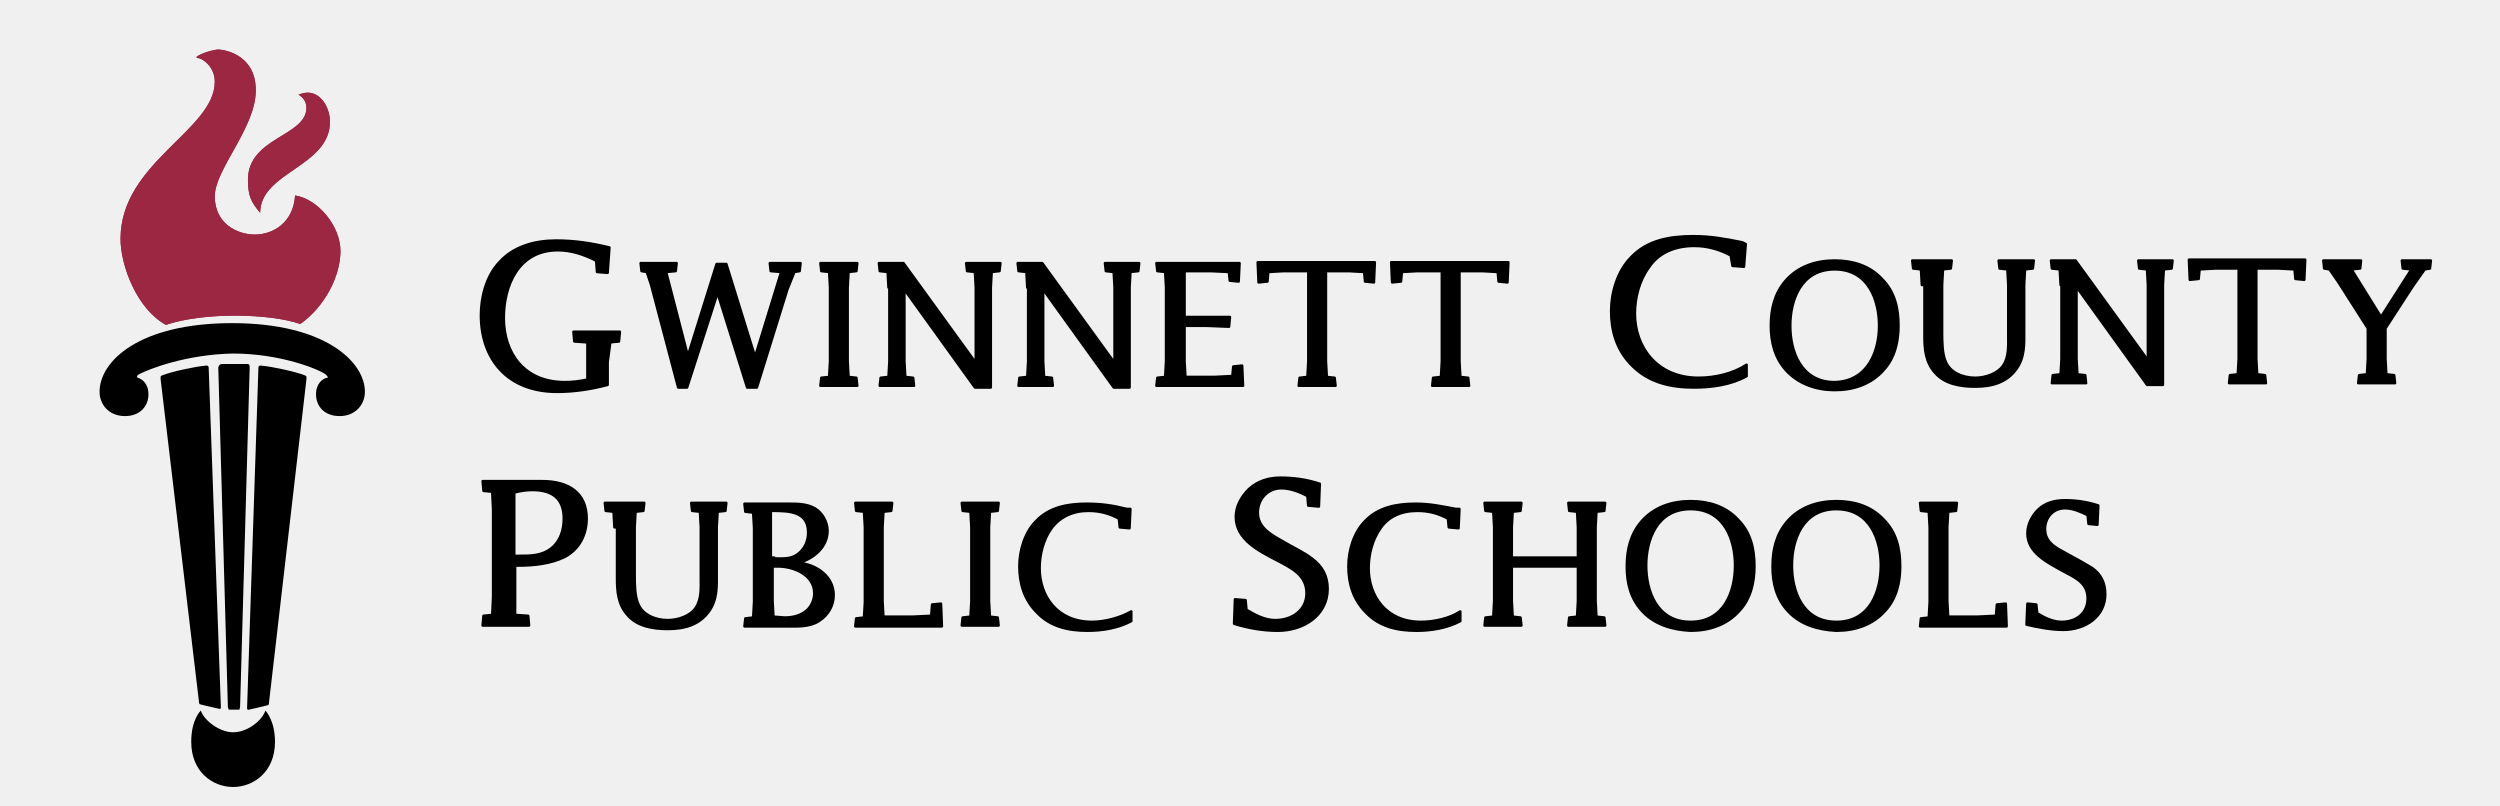
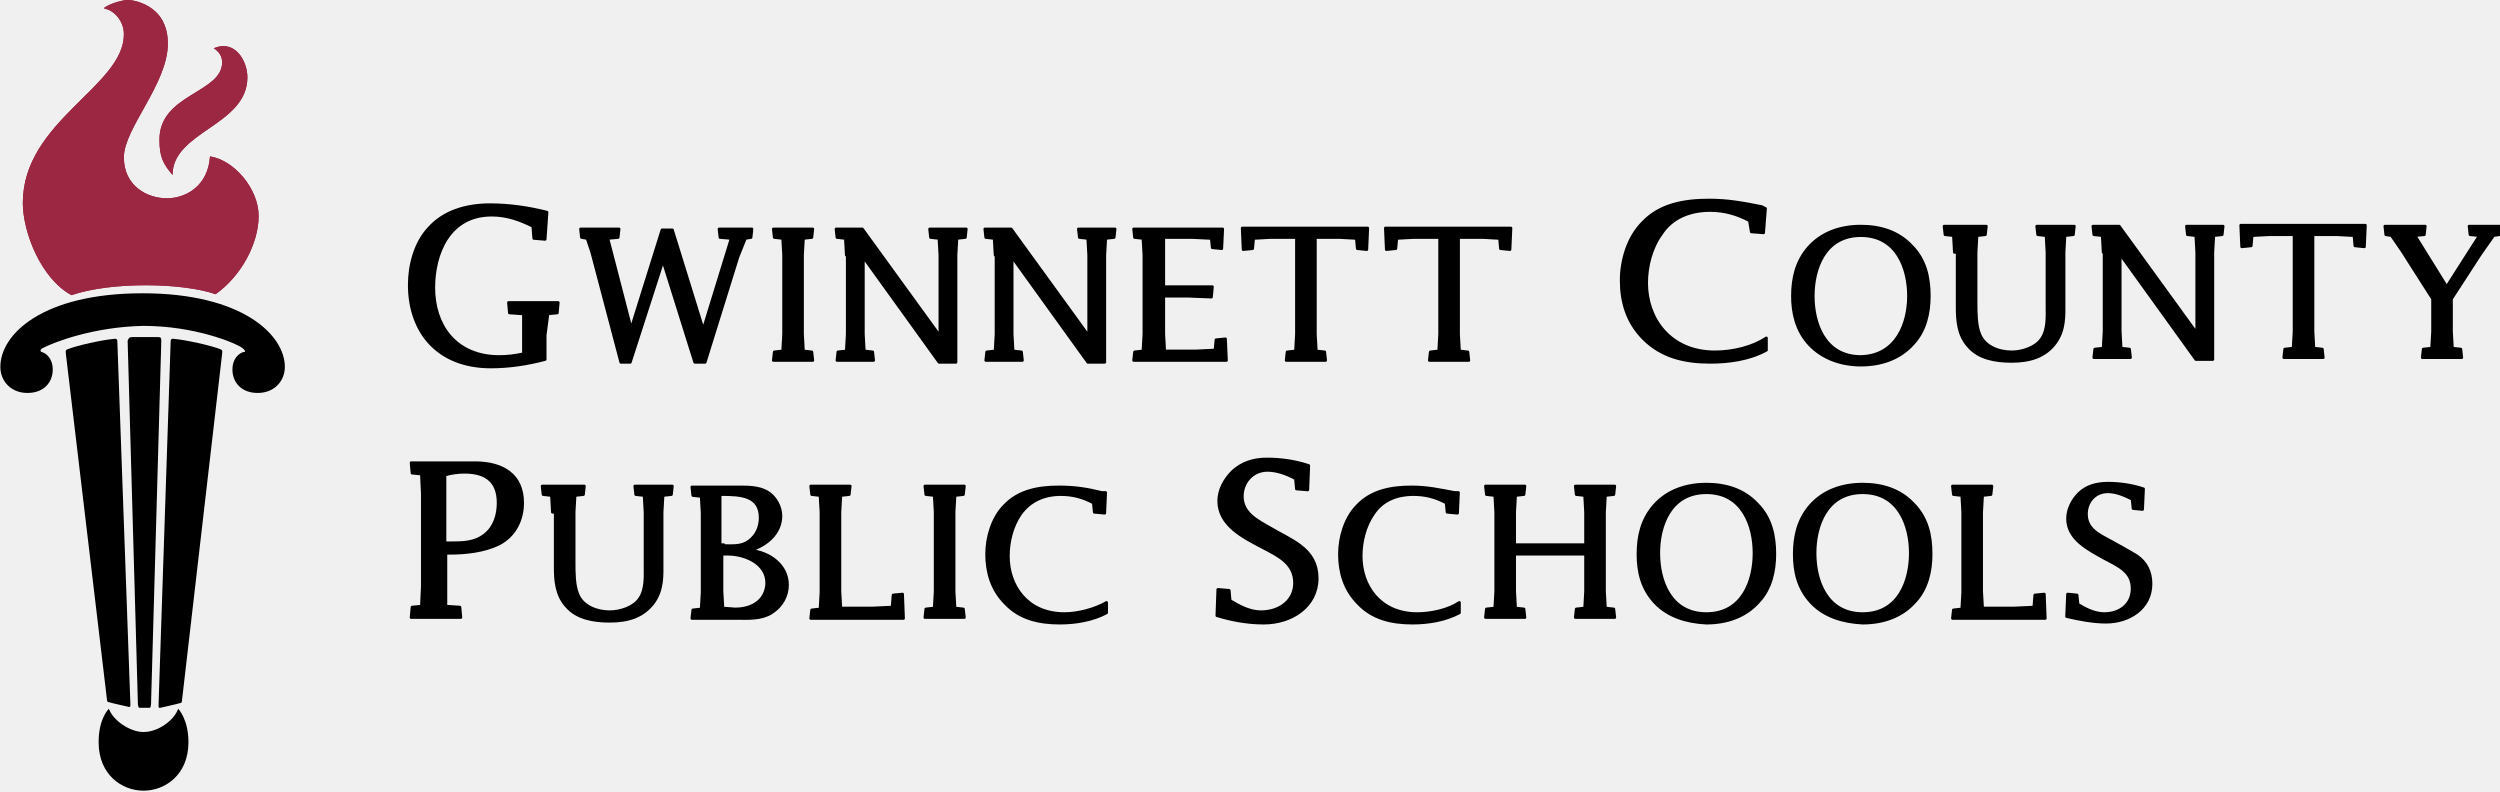
- <svg xmlns="http://www.w3.org/2000/svg" width="267" height="86" viewBox="0 0 267 86" fill="none">
+ <svg xmlns="http://www.w3.org/2000/svg" width="249" height="78.8" viewBox="10.6 5.3 249 78.8" fill="none">
  <path d="M62.651 36.552L61.346 36.46L61.253 35.439H66.193L66.1 36.46L65.168 36.552L64.888 38.686V41.098C63.117 41.562 61.346 41.84 59.482 41.84C54.169 41.84 51.373 38.315 51.373 33.676C51.373 31.728 51.932 29.502 53.33 28.017C54.822 26.347 57.059 25.698 59.389 25.698C61.346 25.698 63.211 25.976 65.075 26.44L64.888 29.131L63.77 29.038L63.677 27.832C62.372 27.182 61.067 26.718 59.575 26.718C55.288 26.718 53.796 30.615 53.796 33.955C53.796 37.666 55.94 40.82 60.321 40.82C61.16 40.82 61.906 40.727 62.745 40.542V36.552H62.651Z" fill="black" stroke="black" stroke-width="0.288" stroke-miterlimit="10" stroke-linecap="round" stroke-linejoin="round" />
  <path d="M69.549 30.429L69.083 29.038L68.523 28.945L68.43 28.11H72.252L72.159 28.945L71.133 29.038L73.464 38.037L76.54 28.203H77.565L80.641 38.13L83.437 29.038L82.319 28.945L82.225 28.11H85.488L85.395 28.945L84.835 29.038L84.09 30.893L80.827 41.377H79.802L76.633 31.264L73.371 41.377H72.438L69.549 30.429Z" fill="black" stroke="black" stroke-width="0.288" stroke-miterlimit="10" stroke-linecap="round" stroke-linejoin="round" />
  <path d="M88.657 30.708L88.564 29.038L87.725 28.945L87.632 28.11H91.547L91.453 28.945L90.614 29.038L90.521 30.708V38.593L90.614 40.263L91.453 40.356L91.547 41.191H87.632L87.725 40.356L88.564 40.263L88.657 38.593V30.708Z" fill="black" stroke="black" stroke-width="0.288" stroke-miterlimit="10" stroke-linecap="round" stroke-linejoin="round" />
  <path d="M94.902 30.708L94.809 29.038L93.97 28.945L93.877 28.11H96.487L104.223 38.779V30.708L104.13 29.038L103.291 28.945L103.198 28.11H106.833L106.74 28.945L105.901 29.038L105.808 30.708V41.377H104.13L96.58 30.893V38.593L96.673 40.263L97.512 40.356L97.605 41.191H93.97L94.063 40.356L94.902 40.263L94.995 38.593V30.708H94.902Z" fill="black" stroke="black" stroke-width="0.288" stroke-miterlimit="10" stroke-linecap="round" stroke-linejoin="round" />
  <path d="M109.723 30.708L109.629 29.038L108.79 28.945L108.697 28.11H111.307L119.044 38.779V30.708L118.95 29.038L118.112 28.945L118.018 28.11H121.654L121.56 28.945L120.721 29.038L120.628 30.708V41.377H118.95L111.4 30.893V38.593L111.494 40.263L112.332 40.356L112.426 41.191H108.79L108.884 40.356L109.723 40.263L109.816 38.593V30.708H109.723Z" fill="black" stroke="black" stroke-width="0.288" stroke-miterlimit="10" stroke-linecap="round" stroke-linejoin="round" />
  <path d="M220.084 30.429L219.991 28.759L219.152 28.667L219.058 27.832H221.668L229.405 38.501V30.429L229.312 28.759L228.473 28.667L228.38 27.832H232.015L231.922 28.667L231.083 28.759L230.989 30.429V41.098H229.312L221.762 30.615V38.315L221.855 39.985L222.694 40.078L222.787 40.913H219.152L219.245 40.078L220.084 39.985L220.177 38.315V30.429H220.084Z" fill="black" stroke="black" stroke-width="0.288" stroke-miterlimit="10" stroke-linecap="round" stroke-linejoin="round" />
  <path d="M123.518 41.191L123.611 40.356L124.45 40.263L124.543 38.593V30.708L124.45 29.038L123.611 28.945L123.518 28.11H132.373L132.28 30.058L131.348 29.965L131.254 29.038L129.297 28.945H126.501V33.862H131.348L131.254 34.883L128.924 34.79H126.501V38.593L126.594 40.263H129.763L131.627 40.17L131.72 39.15L132.652 39.057L132.746 41.191H123.518Z" fill="black" stroke="black" stroke-width="0.288" stroke-miterlimit="10" stroke-linecap="round" stroke-linejoin="round" />
  <path d="M186.435 26.069L186.248 28.481L185.037 28.388L184.85 27.275C183.639 26.626 182.334 26.255 180.935 26.255C178.885 26.255 177.114 26.997 176.088 28.574C175.063 29.965 174.597 31.821 174.597 33.491C174.597 37.016 176.927 40.356 181.401 40.356C183.172 40.356 185.13 39.892 186.528 38.964V40.17C184.85 41.098 182.8 41.376 180.935 41.376C178.326 41.376 176.088 40.82 174.317 39.057C172.64 37.387 172.08 35.346 172.08 33.212C172.08 31.264 172.733 28.945 174.224 27.461C175.902 25.698 178.232 25.234 180.842 25.234C182.706 25.234 184.198 25.512 186.062 25.884L186.435 26.069Z" fill="black" stroke="black" stroke-width="0.288" stroke-miterlimit="10" stroke-linecap="round" stroke-linejoin="round" />
  <path d="M120.716 54.364L120.623 56.406L119.598 56.313L119.505 55.385C118.479 54.828 117.454 54.55 116.242 54.55C114.564 54.55 113.166 55.2 112.234 56.498C111.395 57.704 111.022 59.282 111.022 60.673C111.022 63.642 112.887 66.425 116.615 66.425C118.013 66.425 119.691 65.961 120.809 65.312V66.332C119.411 67.074 117.734 67.353 116.149 67.353C114.005 67.353 112.141 66.889 110.743 65.404C109.345 64.013 108.879 62.25 108.879 60.487C108.879 58.818 109.438 56.869 110.65 55.663C112.048 54.179 114.005 53.808 116.056 53.808C117.64 53.808 118.852 53.993 120.343 54.364H120.716Z" fill="black" stroke="black" stroke-width="0.288" stroke-miterlimit="10" stroke-linecap="round" stroke-linejoin="round" />
  <path d="M155.857 54.364L155.763 56.406L154.738 56.313L154.645 55.385C153.62 54.828 152.594 54.55 151.382 54.55C149.611 54.55 148.213 55.2 147.374 56.498C146.535 57.704 146.163 59.282 146.163 60.673C146.163 63.642 148.027 66.425 151.755 66.425C153.153 66.425 154.831 66.054 155.95 65.312V66.332C154.552 67.074 152.874 67.353 151.289 67.353C149.145 67.353 147.281 66.889 145.883 65.404C144.485 64.013 144.019 62.25 144.019 60.487C144.019 58.818 144.578 56.869 145.79 55.663C147.188 54.179 149.145 53.808 151.196 53.808C152.781 53.808 153.992 54.086 155.484 54.364H155.857Z" fill="black" stroke="black" stroke-width="0.288" stroke-miterlimit="10" stroke-linecap="round" stroke-linejoin="round" />
  <path d="M205.263 30.429L205.17 28.759L204.331 28.667L204.238 27.832H208.433L208.339 28.667L207.5 28.759L207.407 30.429V35.439C207.407 36.367 207.407 37.758 207.78 38.593C208.246 39.799 209.644 40.356 210.949 40.356C212.068 40.356 213.373 39.892 213.932 39.057C214.584 38.129 214.491 36.831 214.491 35.81V30.429L214.398 28.759L213.559 28.667L213.466 27.832H217.194L217.101 28.667L216.262 28.759L216.169 30.429V35.346C216.169 36.738 216.262 38.129 215.33 39.428C214.305 40.82 212.813 41.284 210.949 41.284C209.365 41.284 207.687 41.005 206.662 39.799C205.636 38.686 205.543 37.202 205.543 35.903V30.429H205.263Z" fill="black" stroke="black" stroke-width="0.288" stroke-miterlimit="10" stroke-linecap="round" stroke-linejoin="round" />
  <path d="M65.629 56.313L65.536 54.643L64.697 54.55L64.604 53.715H68.798L68.705 54.55L67.866 54.643L67.773 56.313V61.322C67.773 62.25 67.773 63.642 68.146 64.477C68.612 65.683 70.01 66.239 71.315 66.239C72.433 66.239 73.738 65.776 74.297 64.941C74.95 64.013 74.857 62.714 74.857 61.694V56.313L74.764 54.643L73.925 54.55L73.832 53.715H77.56L77.467 54.55L76.628 54.643L76.535 56.313V61.23C76.535 62.621 76.628 64.013 75.696 65.312C74.67 66.703 73.179 67.167 71.315 67.167C69.73 67.167 68.052 66.889 67.027 65.683C66.002 64.57 65.909 63.085 65.909 61.786V56.313H65.629Z" fill="black" stroke="black" stroke-width="0.288" stroke-miterlimit="10" stroke-linecap="round" stroke-linejoin="round" />
  <path d="M239.005 28.667H236.582L234.904 28.759L234.811 29.78L233.879 29.873L233.786 27.739H246.183L246.089 29.873L245.157 29.78L245.064 28.759L243.386 28.667H240.963V38.315L241.056 39.985L241.895 40.078L241.988 40.913H238.073L238.167 40.078L239.005 39.985L239.099 38.315V28.667H239.005Z" fill="black" stroke="black" stroke-width="0.288" stroke-miterlimit="10" stroke-linecap="round" stroke-linejoin="round" />
  <path d="M139.55 28.945H137.127L135.449 29.038L135.356 30.058L134.423 30.151L134.33 28.017H146.82L146.727 30.151L145.795 30.058L145.702 29.038L144.024 28.945H141.601V38.593L141.694 40.263L142.533 40.356L142.626 41.191H138.711L138.804 40.356L139.643 40.263L139.736 38.593V28.945H139.55Z" fill="black" stroke="black" stroke-width="0.288" stroke-miterlimit="10" stroke-linecap="round" stroke-linejoin="round" />
  <path d="M153.811 28.945H151.388L149.71 29.038L149.617 30.058L148.685 30.151L148.591 28.017H161.082L160.988 30.151L160.056 30.058L159.963 29.038L158.285 28.945H155.862V38.593L155.955 40.263L156.794 40.356L156.887 41.191H152.972L153.065 40.356L153.904 40.263L153.998 38.593V28.945H153.811Z" fill="black" stroke="black" stroke-width="0.288" stroke-miterlimit="10" stroke-linecap="round" stroke-linejoin="round" />
  <path d="M249.818 30.244L248.793 28.759L248.233 28.667L248.14 27.832H252.148L252.055 28.667L251.123 28.759L254.292 33.862L257.554 28.759L256.622 28.667L256.529 27.832H259.605L259.512 28.667L258.953 28.759L257.648 30.615L254.758 35.068V38.315L254.851 39.985L255.69 40.078L255.783 40.913H251.869L251.962 40.078L252.801 39.985L252.894 38.315V35.068L249.818 30.244Z" fill="black" stroke="black" stroke-width="0.288" stroke-miterlimit="10" stroke-linecap="round" stroke-linejoin="round" />
  <path d="M55.003 65.683L56.401 65.776L56.494 66.796H51.554L51.647 65.776L52.58 65.683L52.673 63.735V54.458L52.58 52.509L51.647 52.416L51.554 51.396H57.892C60.689 51.396 62.646 52.602 62.646 55.385C62.646 57.055 61.901 58.632 60.316 59.467C58.825 60.209 56.96 60.395 55.376 60.395H55.003V65.683ZM55.376 59.374C56.681 59.374 57.892 59.374 58.918 58.539C59.85 57.797 60.223 56.591 60.223 55.385C60.223 53.251 59.011 52.324 56.867 52.324C56.215 52.324 55.562 52.416 54.91 52.602V59.374H55.376Z" fill="black" stroke="black" stroke-width="0.288" stroke-miterlimit="10" stroke-linecap="round" stroke-linejoin="round" />
  <path d="M79.517 66.889L79.611 66.054L80.449 65.961L80.543 64.291V56.406L80.449 54.736L79.611 54.643L79.517 53.808H84.178C85.11 53.808 86.135 53.808 86.974 54.272C87.813 54.736 88.372 55.756 88.372 56.684C88.372 58.447 86.881 59.653 85.296 60.116C87.254 60.302 89.025 61.601 89.025 63.549C89.025 64.662 88.466 65.683 87.44 66.332C86.415 66.982 85.11 66.889 83.991 66.889H79.517ZM82.686 59.653C83.619 59.653 84.457 59.745 85.203 59.189C85.949 58.632 86.322 57.797 86.322 56.869C86.322 54.643 84.364 54.55 82.5 54.55H82.314V59.56H82.686V59.653ZM83.805 65.961C84.644 65.961 85.483 65.775 86.135 65.219C86.695 64.755 86.974 64.013 86.974 63.363C86.974 61.415 84.83 60.487 83.059 60.487H82.5V64.198L82.593 65.868L83.805 65.961Z" fill="black" stroke="black" stroke-width="0.288" stroke-miterlimit="10" stroke-linecap="round" stroke-linejoin="round" />
  <path d="M92.38 56.313L92.287 54.643L91.448 54.55L91.355 53.715H95.27L95.177 54.55L94.338 54.643L94.245 56.313V64.198L94.338 65.868H97.507L99.464 65.776L99.558 64.57L100.49 64.477L100.583 66.889H91.355L91.448 66.054L92.287 65.961L92.38 64.291V56.313Z" fill="black" stroke="black" stroke-width="0.288" stroke-miterlimit="10" stroke-linecap="round" stroke-linejoin="round" />
  <path d="M103.752 56.313L103.659 54.643L102.82 54.55L102.727 53.715H106.642L106.548 54.55L105.709 54.643L105.616 56.313V64.198L105.709 65.868L106.548 65.961L106.642 66.796H102.727L102.82 65.961L103.659 65.868L103.752 64.198V56.313Z" fill="black" stroke="black" stroke-width="0.288" stroke-miterlimit="10" stroke-linecap="round" stroke-linejoin="round" />
  <path d="M131.902 64.013L133.02 64.106L133.113 65.126C134.046 65.683 135.071 66.24 136.189 66.24C138.054 66.24 139.545 65.126 139.545 63.364C139.545 61.415 137.96 60.673 136.376 59.838C134.418 58.818 131.995 57.612 131.995 55.2C131.995 54.086 132.554 53.066 133.393 52.231C134.325 51.396 135.444 51.025 136.749 51.025C138.147 51.025 139.545 51.21 140.943 51.674L140.85 54.086L139.731 53.993L139.638 52.973C138.799 52.509 137.774 52.138 136.842 52.138C135.35 52.138 134.325 53.344 134.325 54.736C134.325 56.406 135.817 57.148 137.121 57.89C138.054 58.447 139.265 59.003 140.104 59.653C141.223 60.488 141.782 61.508 141.782 62.9C141.782 65.683 139.265 67.353 136.469 67.353C134.884 67.353 133.3 67.074 131.808 66.611L131.902 64.013Z" fill="black" stroke="black" stroke-width="0.288" stroke-miterlimit="10" stroke-linecap="round" stroke-linejoin="round" />
  <path d="M161.449 64.198L161.542 65.868L162.381 65.961L162.475 66.796H158.56L158.653 65.961L159.492 65.868L159.585 64.198V56.313L159.492 54.643L158.653 54.55L158.56 53.715H162.475L162.381 54.55L161.542 54.643L161.449 56.313V59.56H168.533V56.313L168.44 54.643L167.601 54.55L167.508 53.715H171.423L171.33 54.55L170.491 54.643L170.397 56.313V64.198L170.491 65.868L171.33 65.961L171.423 66.796H167.508L167.601 65.961L168.44 65.868L168.533 64.198V60.487H161.449V64.198Z" fill="black" stroke="black" stroke-width="0.288" stroke-miterlimit="10" stroke-linecap="round" stroke-linejoin="round" />
  <path d="M175.431 65.312C174.126 63.92 173.753 62.25 173.753 60.488C173.753 58.725 174.126 57.055 175.338 55.663C176.643 54.179 178.507 53.53 180.557 53.53C182.515 53.53 184.286 54.086 185.591 55.478C186.989 56.87 187.362 58.632 187.362 60.488C187.362 62.157 186.989 63.92 185.777 65.219C184.472 66.703 182.608 67.353 180.557 67.353C178.6 67.26 176.736 66.703 175.431 65.312ZM185.311 60.395C185.311 57.704 184.193 54.365 180.557 54.365C176.922 54.365 175.804 57.704 175.804 60.395C175.804 63.085 176.922 66.425 180.557 66.425C184.193 66.425 185.311 63.085 185.311 60.395Z" fill="black" stroke="black" stroke-width="0.288" stroke-miterlimit="10" stroke-linecap="round" stroke-linejoin="round" />
  <path d="M190.997 65.312C189.692 63.92 189.319 62.25 189.319 60.488C189.319 58.725 189.692 57.055 190.904 55.663C192.209 54.179 194.073 53.53 196.124 53.53C198.081 53.53 199.852 54.086 201.157 55.478C202.555 56.87 202.928 58.632 202.928 60.488C202.928 62.157 202.555 63.92 201.343 65.219C200.039 66.703 198.174 67.353 196.124 67.353C194.166 67.26 192.302 66.703 190.997 65.312ZM200.877 60.395C200.877 57.704 199.759 54.365 196.124 54.365C192.489 54.365 191.37 57.704 191.37 60.395C191.37 63.085 192.489 66.425 196.124 66.425C199.759 66.425 200.877 63.085 200.877 60.395Z" fill="black" stroke="black" stroke-width="0.288" stroke-miterlimit="10" stroke-linecap="round" stroke-linejoin="round" />
  <path d="M190.816 39.614C189.511 38.222 189.138 36.459 189.138 34.79C189.138 33.027 189.511 31.357 190.723 29.965C192.027 28.481 193.892 27.832 195.942 27.832C197.9 27.832 199.671 28.388 200.976 29.78C202.374 31.172 202.747 32.934 202.747 34.79C202.747 36.459 202.374 38.222 201.162 39.521C199.857 41.005 197.993 41.655 195.942 41.655C193.985 41.655 192.121 41.005 190.816 39.614ZM200.696 34.79C200.696 32.099 199.578 28.759 195.942 28.759C192.307 28.759 191.189 32.099 191.189 34.79C191.189 37.48 192.307 40.82 195.942 40.82C199.578 40.727 200.696 37.387 200.696 34.79Z" fill="black" stroke="black" stroke-width="0.288" stroke-miterlimit="10" stroke-linecap="round" stroke-linejoin="round" />
  <path d="M206.097 56.313L206.004 54.643L205.165 54.55L205.072 53.715H208.987L208.894 54.55L208.055 54.643L207.961 56.313V64.198L208.055 65.868H211.224L213.181 65.776L213.274 64.57L214.207 64.477L214.3 66.889H205.072L205.165 66.054L206.004 65.961L206.097 64.291V56.313Z" fill="black" stroke="black" stroke-width="0.288" stroke-miterlimit="10" stroke-linecap="round" stroke-linejoin="round" />
  <path d="M216.537 64.477L217.469 64.57L217.562 65.497C218.308 65.961 219.24 66.425 220.172 66.425C221.756 66.425 222.968 65.497 222.968 63.92C222.968 62.25 221.663 61.694 220.265 60.952C218.587 60.024 216.537 59.003 216.537 56.962C216.537 56.035 217.003 55.107 217.655 54.457C218.401 53.715 219.426 53.437 220.545 53.437C221.756 53.437 222.968 53.622 224.087 53.993L223.994 56.035L223.061 55.942L222.968 55.014C222.223 54.643 221.384 54.272 220.545 54.272C219.24 54.272 218.401 55.292 218.401 56.498C218.401 57.983 219.613 58.539 220.824 59.189C221.663 59.653 222.689 60.209 223.434 60.673C224.366 61.322 224.832 62.25 224.832 63.456C224.832 65.868 222.689 67.26 220.358 67.26C219.053 67.26 217.655 66.982 216.443 66.703L216.537 64.477Z" fill="black" stroke="black" stroke-width="0.288" stroke-miterlimit="10" stroke-linecap="round" stroke-linejoin="round" />
  <path fill-rule="evenodd" clip-rule="evenodd" d="M24.896 78.207C26.387 78.207 27.972 77.001 28.345 75.888C28.345 75.888 29.37 76.908 29.37 79.228C29.37 82.475 27.04 84.052 24.896 84.052C22.752 84.052 20.422 82.475 20.422 79.228C20.422 76.816 21.447 75.888 21.447 75.888C21.82 77.001 23.498 78.207 24.896 78.207Z" fill="white" />
  <path fill-rule="evenodd" clip-rule="evenodd" d="M21.167 5.937C21.82 5.659 22.938 5.288 23.311 5.288C23.684 5.288 27.319 5.659 27.319 9.648C27.319 13.637 22.938 18.09 22.938 20.966C22.938 23.842 25.269 25.049 27.226 25.049C29.09 25.049 31.327 23.842 31.514 20.874C33.937 21.245 36.361 24.121 36.361 26.811C36.361 29.502 34.683 32.749 32.073 34.604C28.904 33.491 21.82 33.305 17.719 34.697C14.643 33.027 12.872 28.388 12.872 25.512C12.872 17.348 22.938 13.916 22.938 8.721C22.938 7.236 21.82 6.308 21.167 6.216C20.888 6.123 20.888 6.123 21.167 5.937Z" fill="#9B2743" />
  <path fill-rule="evenodd" clip-rule="evenodd" d="M31.887 10.112C34.031 9.184 35.242 11.411 35.242 12.988C35.242 17.812 27.785 18.369 27.785 22.729C26.853 21.616 26.48 20.966 26.48 19.204C26.48 14.658 32.726 14.565 32.726 11.504C32.726 10.854 32.353 10.39 31.887 10.112Z" fill="#9B2743" />
  <path fill-rule="evenodd" clip-rule="evenodd" d="M25.455 75.795C25.642 75.795 25.548 75.795 25.642 75.517L26.667 39.243C26.667 38.872 26.574 38.872 26.201 38.872H23.777C23.498 38.872 23.404 38.964 23.311 39.243L24.337 75.517C24.43 75.702 24.337 75.795 24.523 75.795H25.455Z" fill="white" />
  <path fill-rule="evenodd" clip-rule="evenodd" d="M22.286 39.243C22.286 39.243 22.286 38.964 21.913 39.057C20.794 39.15 18.278 39.706 17.346 40.078C17.066 40.17 17.159 40.356 17.159 40.541L21.261 75.053C21.261 75.053 21.261 75.238 21.447 75.238C21.727 75.331 23.404 75.702 23.404 75.702C23.404 75.702 23.591 75.795 23.591 75.517L22.286 39.243Z" fill="white" />
  <path fill-rule="evenodd" clip-rule="evenodd" d="M27.599 39.243C27.599 39.243 27.599 38.964 27.972 39.057C29.09 39.15 31.607 39.706 32.539 40.078C32.819 40.17 32.725 40.356 32.725 40.541L28.718 75.146C28.718 75.146 28.718 75.331 28.531 75.331C28.251 75.424 26.574 75.795 26.574 75.795C26.574 75.795 26.387 75.888 26.387 75.609L27.599 39.243Z" fill="white" />
  <path fill-rule="evenodd" clip-rule="evenodd" d="M25.455 75.795C25.642 75.795 25.548 75.795 25.642 75.517L26.667 39.243C26.667 38.872 26.574 38.872 26.201 38.872H23.777C23.498 38.872 23.404 38.964 23.311 39.243L24.337 75.517C24.43 75.702 24.337 75.795 24.523 75.795H25.455Z" fill="black" />
  <path fill-rule="evenodd" clip-rule="evenodd" d="M24.896 37.758C29.929 37.758 34.031 39.428 34.776 39.985C34.963 40.17 35.149 40.356 34.869 40.356C34.496 40.449 33.751 40.913 33.751 42.119C33.751 43.325 34.59 44.438 36.267 44.438C37.945 44.438 38.971 43.232 38.971 41.84C38.971 38.686 34.776 34.511 24.803 34.511C14.829 34.511 10.635 38.593 10.635 41.84C10.635 43.232 11.66 44.438 13.338 44.438C15.015 44.438 15.854 43.325 15.854 42.119C15.854 40.913 15.109 40.449 14.736 40.356C14.55 40.263 14.643 40.078 14.829 39.985C15.854 39.428 19.863 37.851 24.896 37.758Z" fill="black" />
  <path fill-rule="evenodd" clip-rule="evenodd" d="M22.286 39.243C22.286 39.243 22.286 38.964 21.913 39.057C20.794 39.15 18.278 39.706 17.346 40.078C17.066 40.17 17.159 40.356 17.159 40.541L21.261 75.053C21.261 75.053 21.261 75.238 21.447 75.238C21.727 75.331 23.404 75.702 23.404 75.702C23.404 75.702 23.591 75.795 23.591 75.517L22.286 39.243Z" fill="black" />
  <path fill-rule="evenodd" clip-rule="evenodd" d="M27.599 39.243C27.599 39.243 27.599 38.964 27.972 39.057C29.09 39.15 31.607 39.706 32.539 40.078C32.819 40.17 32.725 40.356 32.725 40.541L28.718 75.146C28.718 75.146 28.718 75.331 28.531 75.331C28.251 75.424 26.574 75.795 26.574 75.795C26.574 75.795 26.387 75.888 26.387 75.609L27.599 39.243Z" fill="black" />
  <path fill-rule="evenodd" clip-rule="evenodd" d="M20.981 6.123C21.354 5.659 22.845 5.288 23.311 5.288C23.684 5.288 27.319 5.659 27.319 9.648C27.319 13.637 22.938 18.09 22.938 20.966C22.938 23.842 25.269 25.049 27.226 25.049C29.09 25.049 31.327 23.842 31.514 20.874C33.937 21.245 36.361 24.121 36.361 26.811C36.361 29.502 34.683 32.749 32.073 34.604C28.904 33.491 21.82 33.305 17.719 34.697C14.643 33.027 12.872 28.388 12.872 25.512C12.872 17.348 22.938 13.916 22.938 8.721C22.938 7.143 21.634 6.216 20.981 6.123Z" fill="#9B2743" />
  <path fill-rule="evenodd" clip-rule="evenodd" d="M31.887 10.112C34.031 9.184 35.242 11.411 35.242 12.988C35.242 17.812 27.785 18.369 27.785 22.729C26.853 21.616 26.48 20.966 26.48 19.204C26.48 14.658 32.726 14.565 32.726 11.504C32.726 10.854 32.353 10.39 31.887 10.112Z" fill="#9B2743" />
  <path fill-rule="evenodd" clip-rule="evenodd" d="M24.896 78.207C26.387 78.207 27.972 77.001 28.345 75.888C28.345 75.888 29.37 76.908 29.37 79.228C29.37 82.475 27.04 84.052 24.896 84.052C22.752 84.052 20.422 82.475 20.422 79.228C20.422 76.816 21.447 75.888 21.447 75.888C21.82 77.001 23.498 78.207 24.896 78.207Z" fill="black" />
</svg>
